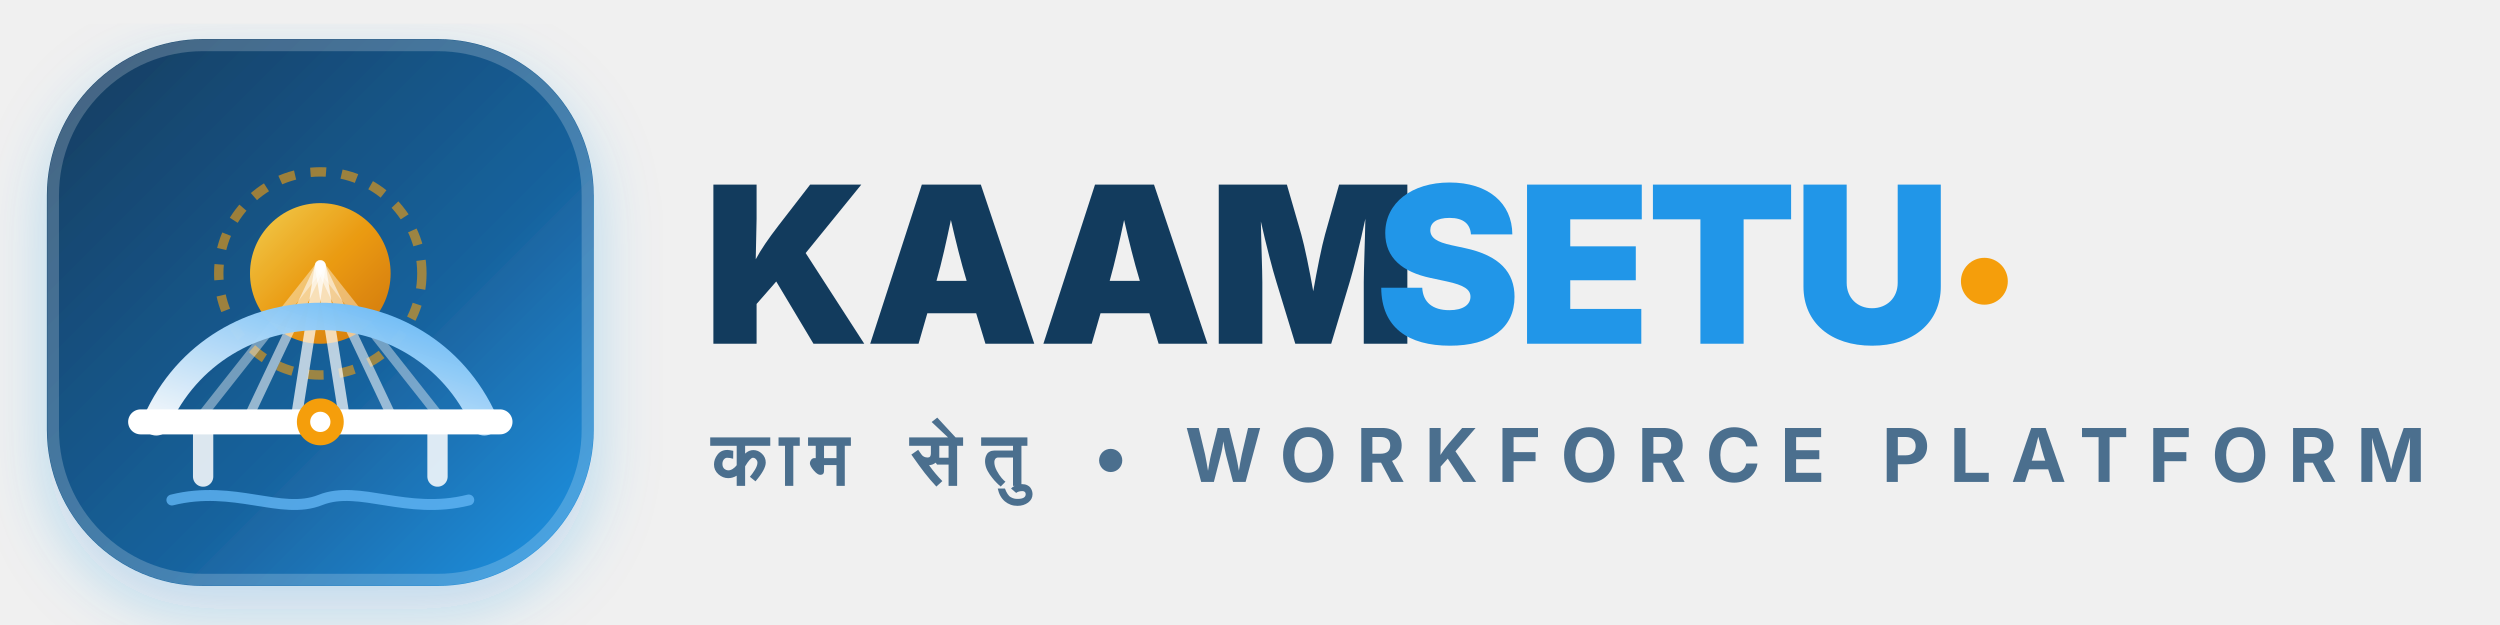
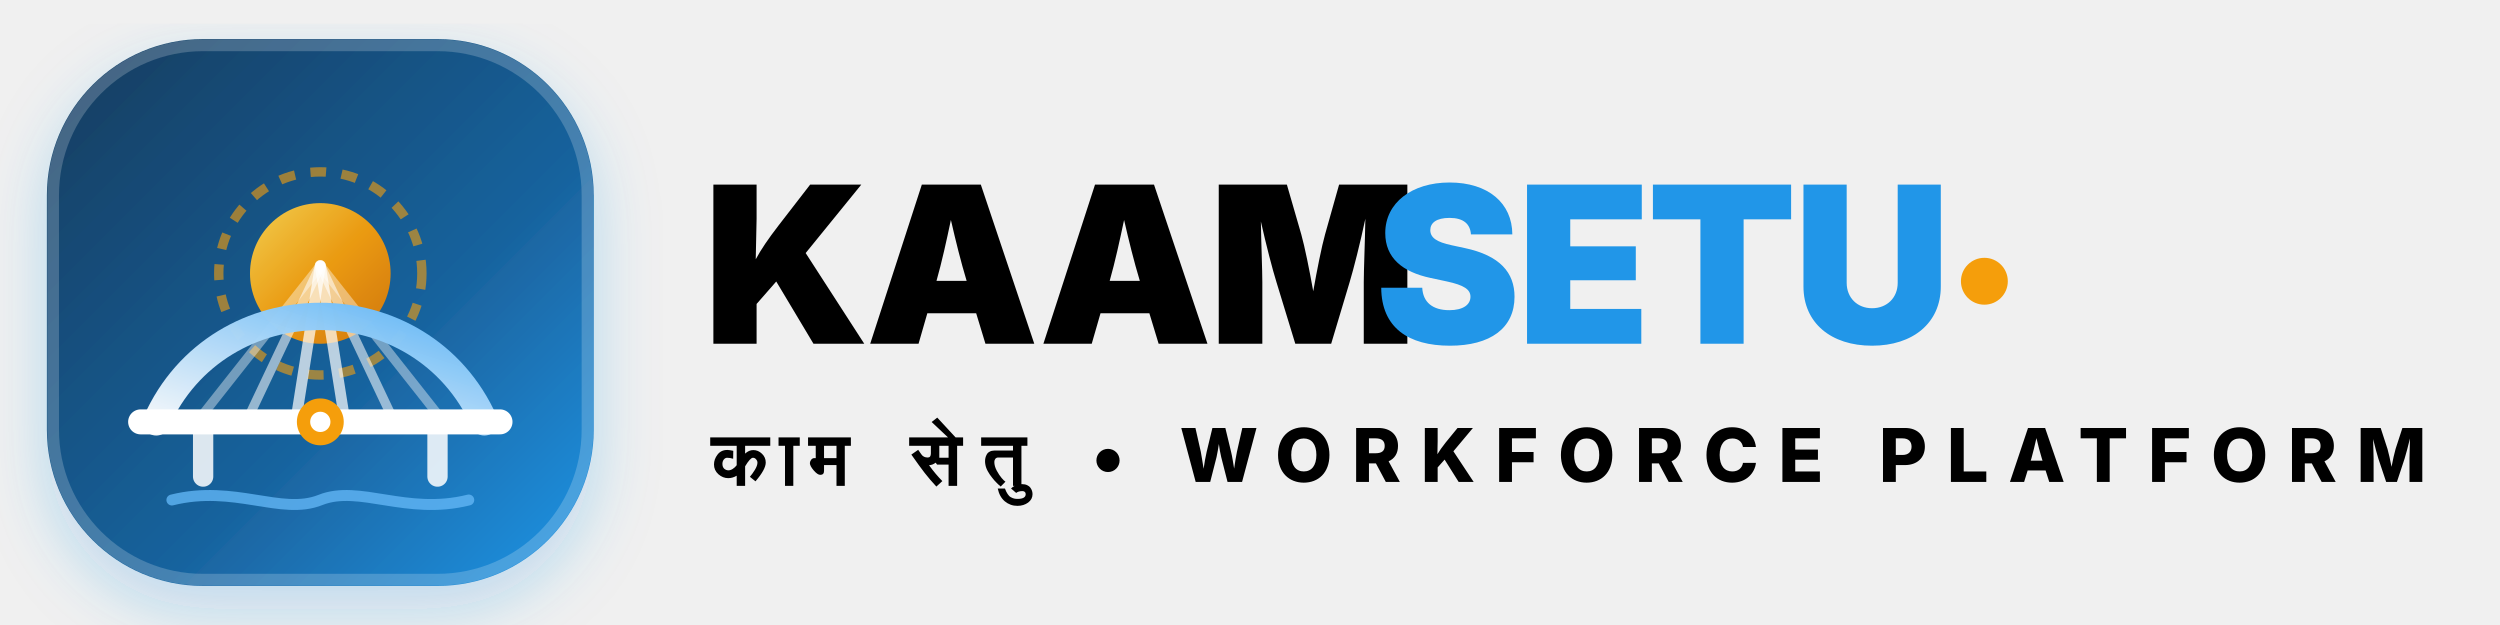
<svg xmlns="http://www.w3.org/2000/svg" viewBox="0 0 320 80" fill="none">
  <defs>
    <linearGradient id="logoBgGrad" x1="0%" y1="0%" x2="100%" y2="100%">
      <stop offset="0%" stop-color="#123B5D" />
      <stop offset="60%" stop-color="#19639E" />
      <stop offset="100%" stop-color="#2196E8" />
    </linearGradient>
    <linearGradient id="logoBridgeGrad" x1="0%" y1="100%" x2="100%" y2="0%">
      <stop offset="0%" stop-color="#FFFFFF" stop-opacity="0.95" />
      <stop offset="100%" stop-color="#60B5F5" />
    </linearGradient>
    <linearGradient id="logoGoldGrad" x1="0%" y1="0%" x2="100%" y2="100%">
      <stop offset="0%" stop-color="#FCD34D" />
      <stop offset="50%" stop-color="#F59E0B" />
      <stop offset="100%" stop-color="#D97706" />
    </linearGradient>
    <filter id="logoShadow" x="-10%" y="-10%" width="130%" height="130%">
      <feDropShadow dx="0" dy="3" stdDeviation="4" flood-color="#2196E8" flood-opacity="0.25" />
    </filter>
  </defs>
  <g transform="translate(6, 5)">
    <rect x="0" y="0" width="70" height="70" rx="20" fill="url(#logoBgGrad)" filter="url(#logoShadow)" />
    <rect x="0.8" y="0.8" width="68.4" height="68.4" rx="19.2" fill="none" stroke="#FFFFFF" stroke-opacity="0.2" stroke-width="1.5" />
    <circle cx="35" cy="30" r="9" fill="url(#logoGoldGrad)" opacity="0.95" />
    <circle cx="35" cy="30" r="13" fill="none" stroke="#F59E0B" stroke-width="1.2" stroke-dasharray="2 2" opacity="0.6" />
    <path d="M 20 48 L 35 29" stroke="#FFFFFF" stroke-width="1.2" stroke-linecap="round" opacity="0.4" />
    <path d="M 26 48 L 35 29" stroke="#FFFFFF" stroke-width="1.2" stroke-linecap="round" opacity="0.55" />
    <path d="M 32 48 L 35 29" stroke="#FFFFFF" stroke-width="1.4" stroke-linecap="round" opacity="0.7" />
    <path d="M 50 48 L 35 29" stroke="#FFFFFF" stroke-width="1.2" stroke-linecap="round" opacity="0.4" />
    <path d="M 44 48 L 35 29" stroke="#FFFFFF" stroke-width="1.2" stroke-linecap="round" opacity="0.55" />
    <path d="M 38 48 L 35 29" stroke="#FFFFFF" stroke-width="1.4" stroke-linecap="round" opacity="0.7" />
    <path d="M 14 49 C 22 31, 48 31, 56 49" stroke="url(#logoBridgeGrad)" stroke-width="3.5" stroke-linecap="round" fill="none" />
    <path d="M 12 49 L 58 49" stroke="#FFFFFF" stroke-width="3.2" stroke-linecap="round" />
    <circle cx="35" cy="49" r="3" fill="#F59E0B" />
    <circle cx="35" cy="49" r="1.3" fill="#FFFFFF" />
    <path d="M 20 49 L 20 56" stroke="#FFFFFF" stroke-width="2.6" stroke-linecap="round" opacity="0.85" />
    <path d="M 50 49 L 50 56" stroke="#FFFFFF" stroke-width="2.6" stroke-linecap="round" opacity="0.85" />
    <path d="M 16 59 C 24 57, 30 61, 35 59 C 40 57, 46 61, 54 59" stroke="#60B5F5" stroke-width="1.4" stroke-linecap="round" opacity="0.8" />
  </g>
  <g transform="translate(90, 44)">
-     <text x="0" y="0" font-family="system-ui, -apple-system, 'Inter', 'Segoe UI', Roboto, sans-serif" font-size="28" font-weight="900" fill="#123B5D" letter-spacing="-0.5">KAAM</text>
+     <text x="0" y="0" font-family="system-ui, -apple-system, 'Inter', 'Segoe UI', Roboto, sans-serif" font-size="28" font-weight="900" fill="#000000" letter-spacing="-0.5">KAAM</text>
    <text x="86" y="0" font-family="system-ui, -apple-system, 'Inter', 'Segoe UI', Roboto, sans-serif" font-size="28" font-weight="900" fill="#2196E8" letter-spacing="-0.5">SETU</text>
    <circle cx="164" cy="-8" r="3" fill="#F59E0B" />
-     <text x="1" y="18" font-family="system-ui, -apple-system, 'Inter', 'Segoe UI', Roboto, sans-serif" font-size="9.5" font-weight="700" fill="#4B6F8E" letter-spacing="2.5">काम सेतु • WORKFORCE PLATFORM</text>
+     <text x="1" y="18" font-family="system-ui, -apple-system, 'Inter', 'Segoe UI', Roboto, sans-serif" font-size="9.5" font-weight="800" fill="#000000" letter-spacing="2.5">काम सेतु • WORKFORCE PLATFORM</text>
  </g>
</svg>
